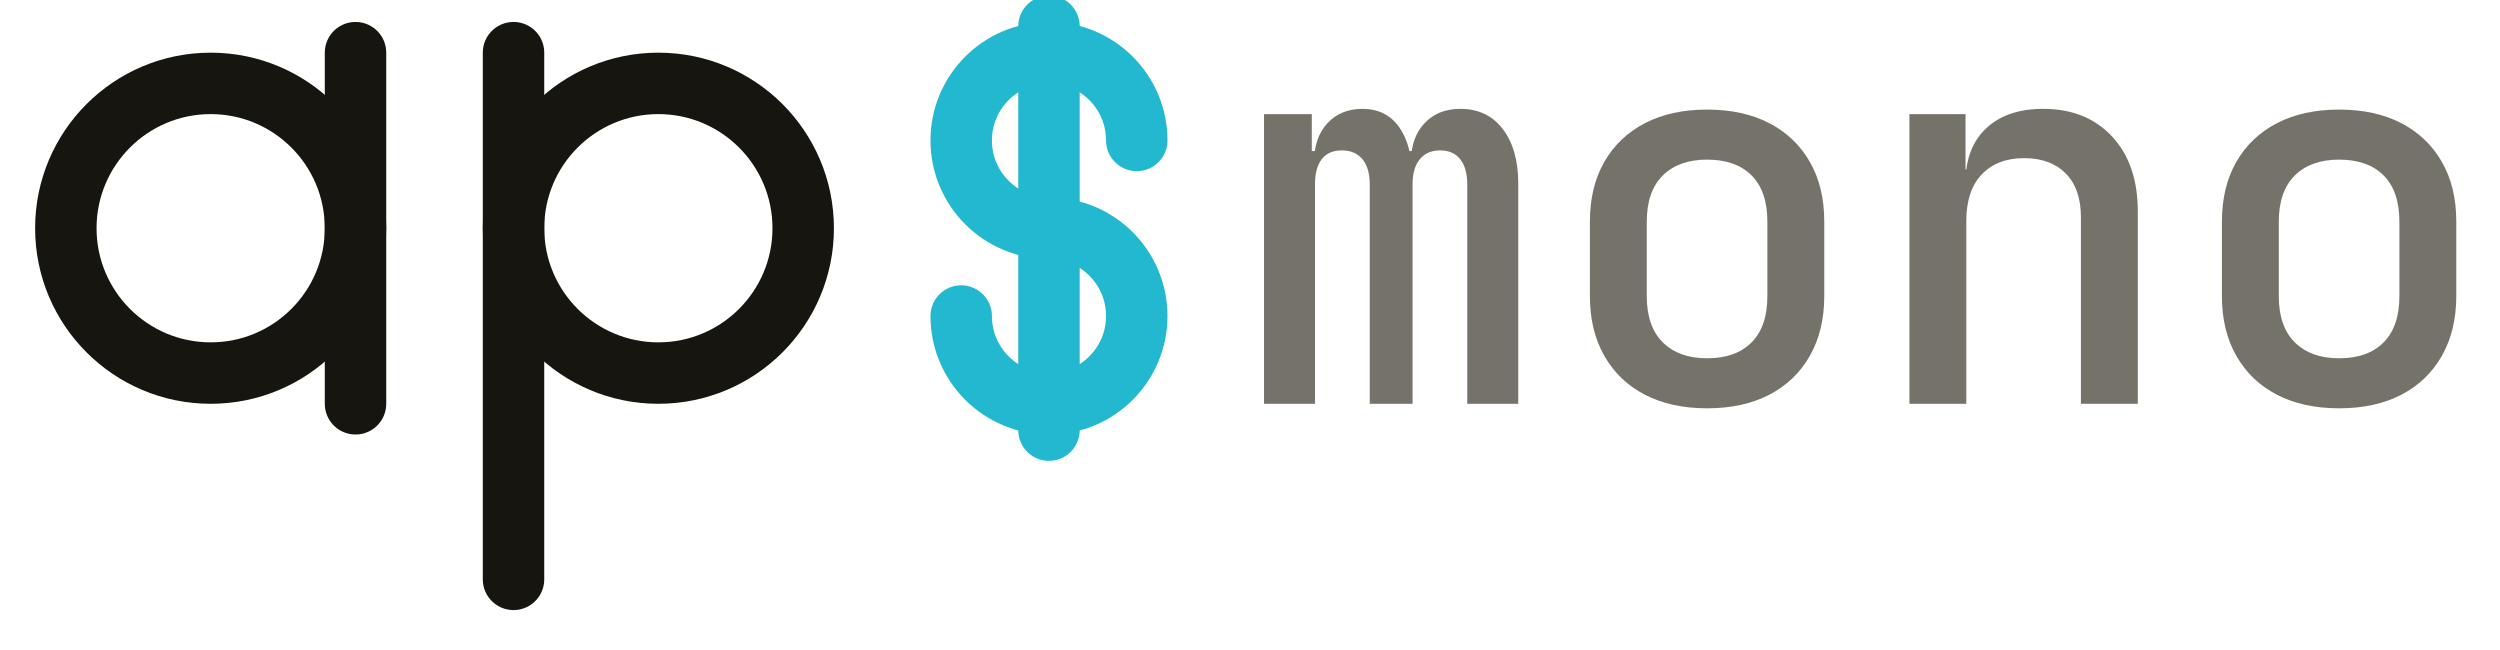
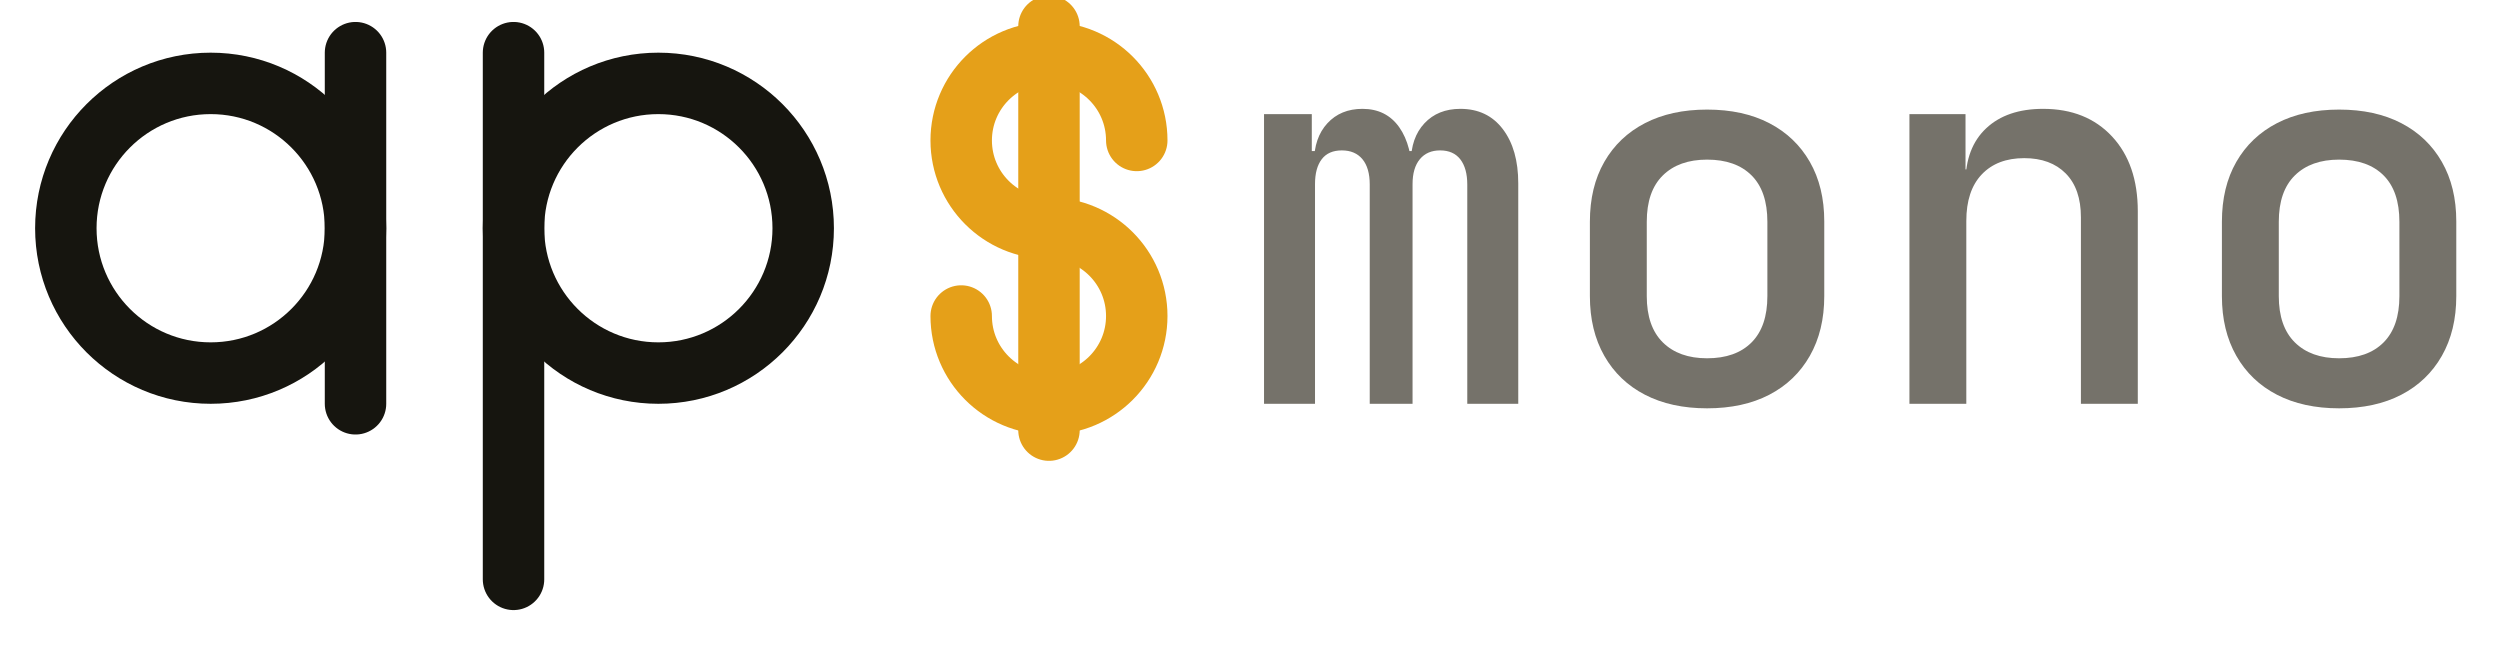
<svg xmlns="http://www.w3.org/2000/svg" viewBox="6.0 28 569.6 148">
  <g fill="none" stroke="#16150F" stroke-width="14" stroke-linecap="round" stroke-linejoin="round">
    <circle cx="54" cy="80" r="33" />
    <line x1="87" y1="40" x2="87" y2="120" />
    <line x1="123" y1="40" x2="123" y2="160" />
    <circle cx="156" cy="80" r="33" />
  </g>
-   <g fill="none" stroke="#22B8CF" stroke-width="14" stroke-linecap="round" stroke-linejoin="round">
+   <g fill="none" stroke="#E5A019" stroke-width="14" stroke-linecap="round" stroke-linejoin="round">
    <path d="M 265,60 A 20 20 0 1 0 245,80 A 20 20 0 1 1 225,100" />
    <line x1="245" y1="34" x2="245" y2="126" />
  </g>
  <g transform="translate(286.94,120.0) scale(0.12,-0.12)" fill="#75726A">
    <path transform="translate(0.0,0)" d="M58.8 0V550H149.5V479.8H169.3L153.8 458.8Q153.8 505.1 179.05 532.55Q204.3 560 245.7 560Q290.8 560 315.5 525.1Q340.2 490.2 340.2 428.5L315.9 479.8H353.7L337.7 458.8Q337.7 505.1 363.35 532.55Q389 560 431.6 560Q483 560 512.25 521.45Q541.5 482.9 541.5 418.6V0H444.7V416.3Q444.7 447 431.55 464.05Q418.4 481.1 393.1 481.1Q368.5 481.1 354.65 464.4Q340.8 447.7 340.8 417V0H259.5V416.3Q259.5 447.7 245.65 464.4Q231.8 481.1 206.5 481.1Q181.2 481.1 168.4 464.4Q155.6 447.7 155.6 417V0Z" />
    <path transform="translate(600.0,0)" d="M300 -8.6Q231.9 -8.6 182.1 17.15Q132.3 42.9 104.9 91Q77.5 139.1 77.5 204.4V345.6Q77.5 411.6 104.9 459.35Q132.3 507.1 182.1 532.85Q231.9 558.6 300 558.6Q368.4 558.6 418.05 532.85Q467.7 507.1 495.1 459.35Q522.5 411.6 522.5 346.3V204.4Q522.5 139.1 495.1 91Q467.7 42.9 418.05 17.15Q368.4 -8.6 300 -8.6ZM300 86.399Q354.5 86.399 384.5 116.55Q414.5 146.7 414.5 204.4V345.6Q414.5 403.6 384.5 433.6Q354.5 463.601 300 463.601Q246.5 463.601 216 433.6Q185.5 403.6 185.5 345.6V204.4Q185.5 146.7 216 116.55Q246.5 86.399 300 86.399Z" />
    <path transform="translate(1200.0,0)" d="M84.2 0V550H190.7V445H217.199L190.7 419.8Q190.7 486.3 230 523.15Q269.3 560 338 560Q420.1 560 468.95 507.5Q517.8 455 517.8 365.5V0H409.8V354Q409.8 408.2 381 437.301Q352.2 466.401 302.1 466.401Q250.9 466.401 221.55 435.551Q192.2 404.7 192.2 347V0Z" />
    <path transform="translate(1800.0,0)" d="M300 -8.6Q231.9 -8.6 182.1 17.15Q132.3 42.9 104.9 91Q77.5 139.1 77.5 204.4V345.6Q77.5 411.6 104.9 459.35Q132.3 507.1 182.1 532.85Q231.9 558.6 300 558.6Q368.4 558.6 418.05 532.85Q467.7 507.1 495.1 459.35Q522.5 411.6 522.5 346.3V204.4Q522.5 139.1 495.1 91Q467.7 42.9 418.05 17.15Q368.4 -8.6 300 -8.6ZM300 86.399Q354.5 86.399 384.5 116.55Q414.5 146.7 414.5 204.4V345.6Q414.5 403.6 384.5 433.6Q354.5 463.601 300 463.601Q246.5 463.601 216 433.6Q185.5 403.6 185.5 345.6V204.4Q185.5 146.7 216 116.55Q246.5 86.399 300 86.399Z" />
  </g>
</svg>
